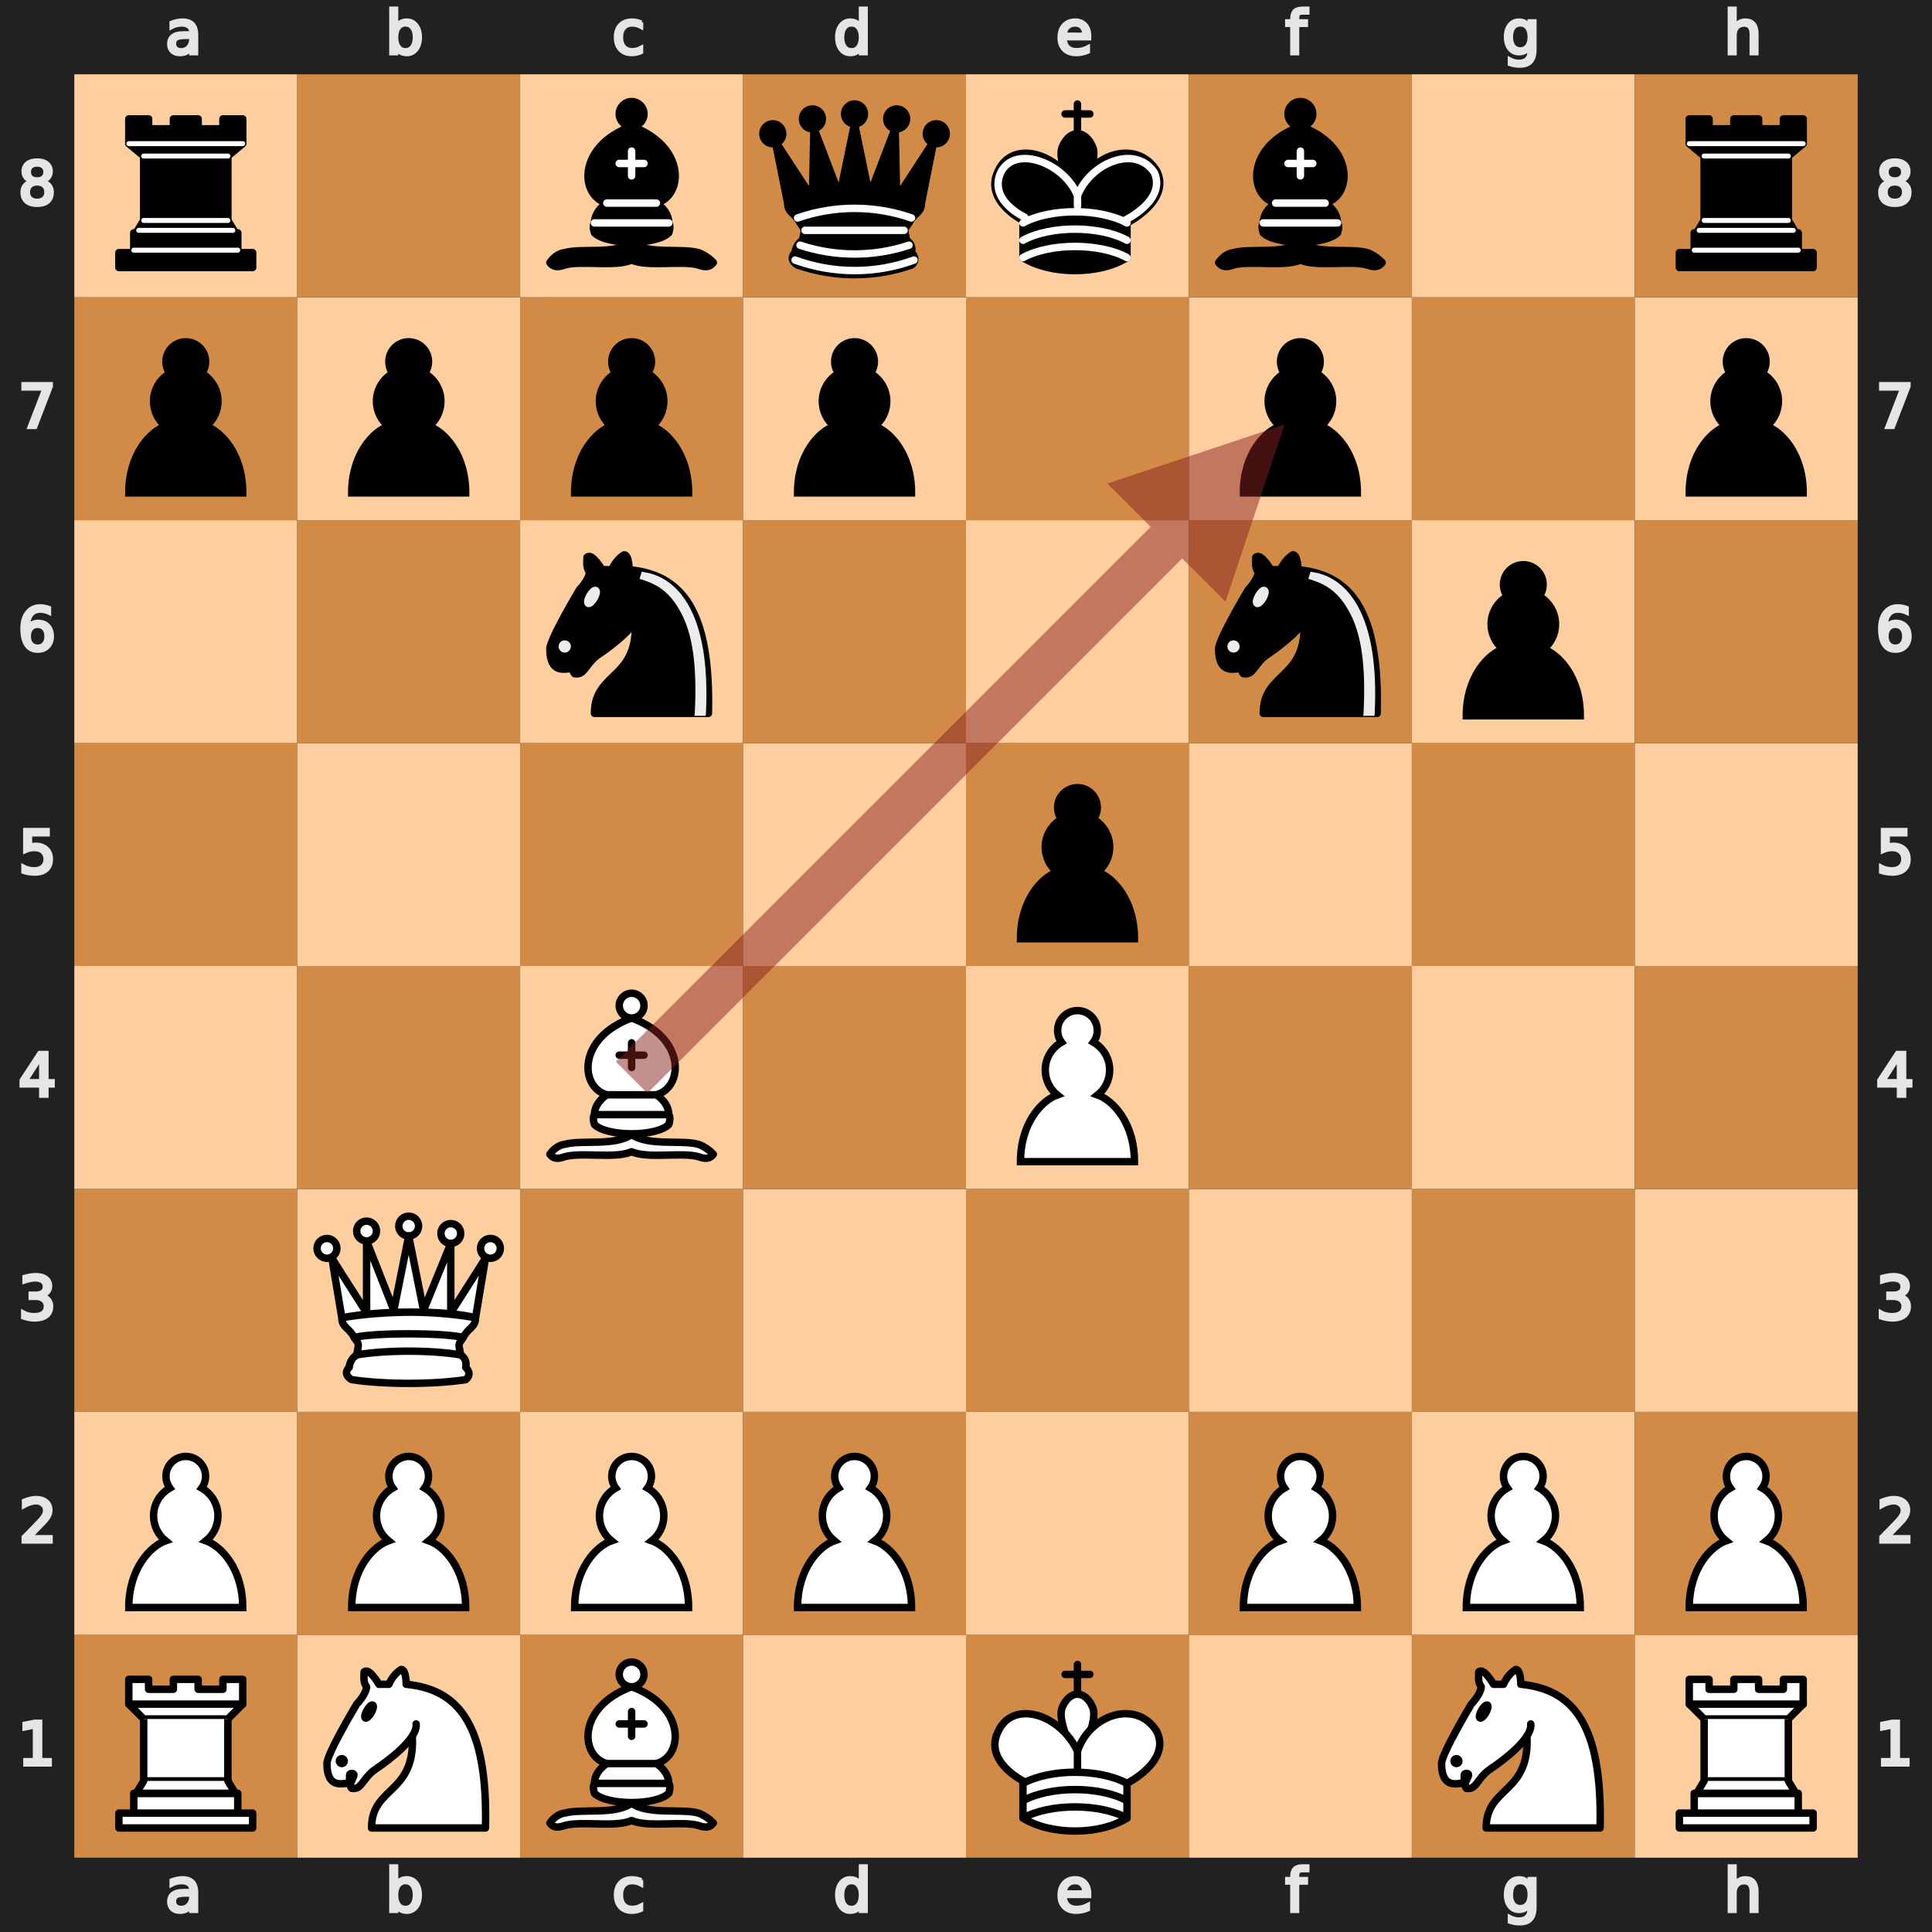
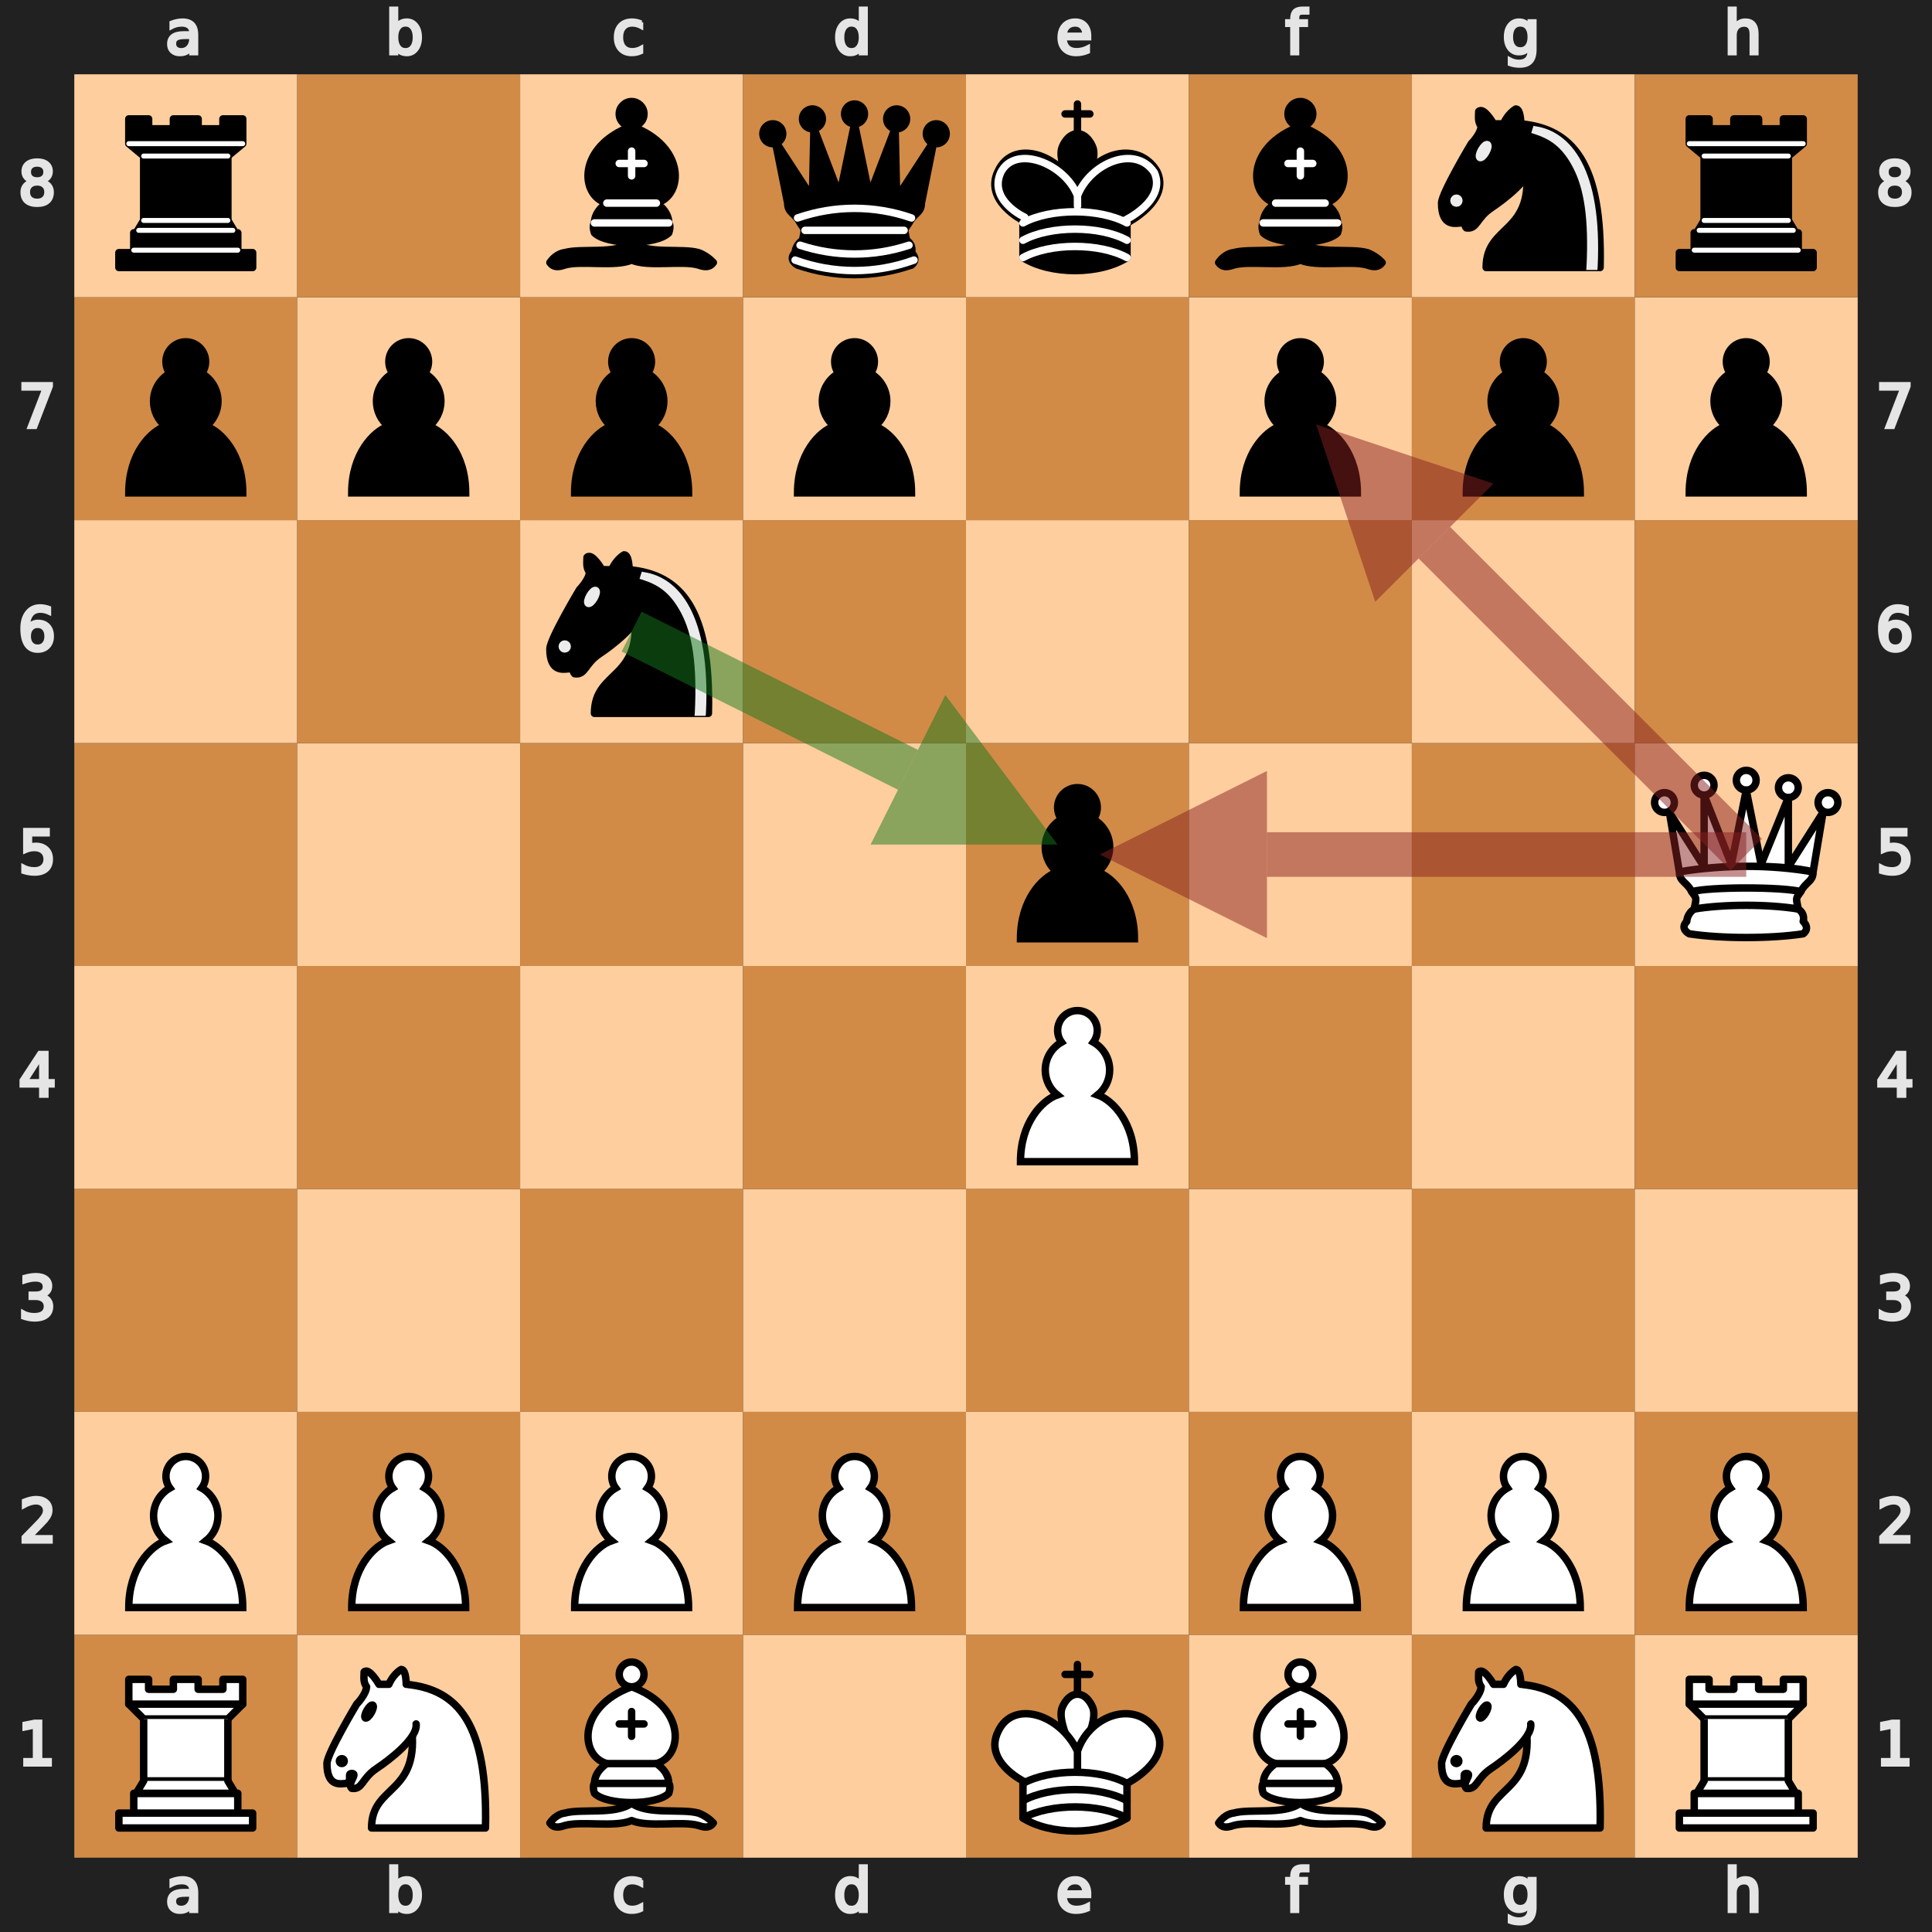
<svg xmlns="http://www.w3.org/2000/svg" xmlns:xlink="http://www.w3.org/1999/xlink" version="1.2" baseProfile="tiny" viewBox="0 0 390 390">
  <defs>
    <g id="white-pawn" class="white pawn">
      <path d="M22.5 9c-2.21 0-4 1.79-4 4 0 .89.29 1.71.78 2.38C17.33 16.5 16 18.59 16 21c0 2.03.94 3.84 2.41 5.03-3 1.06-7.41 5.55-7.41 13.47h23c0-7.92-4.41-12.41-7.41-13.47 1.47-1.19 2.41-3 2.41-5.03 0-2.41-1.33-4.5-3.28-5.62.49-.67.78-1.49.78-2.38 0-2.21-1.79-4-4-4z" fill="#fff" stroke="#000" stroke-width="1.5" stroke-linecap="round" />
    </g>
    <g id="white-knight" class="white knight" fill="none" fill-rule="evenodd" stroke="#000" stroke-width="1.5" stroke-linecap="round" stroke-linejoin="round">
      <path d="M 22,10 C 32.5,11 38.5,18 38,39 L 15,39 C 15,30 25,32.5 23,18" style="fill:#ffffff; stroke:#000000;" />
      <path d="M 24,18 C 24.38,20.91 18.45,25.37 16,27 C 13,29 13.18,31.34 11,31 C 9.958,30.06 12.41,27.96 11,28 C 10,28 11.19,29.23 10,30 C 9,30 5.997,31 6,26 C 6,24 12,14 12,14 C 12,14 13.89,12.1 14,10.5 C 13.27,9.506 13.5,8.5 13.5,7.5 C 14.5,6.5 16.5,10 16.5,10 L 18.5,10 C 18.5,10 19.28,8.008 21,7 C 22,7 22,10 22,10" style="fill:#ffffff; stroke:#000000;" />
      <path d="M 9.5 25.5 A 0.5 0.5 0 1 1 8.5,25.5 A 0.5 0.5 0 1 1 9.5 25.5 z" style="fill:#000000; stroke:#000000;" />
      <path d="M 15 15.5 A 0.5 1.5 0 1 1 14,15.5 A 0.5 1.5 0 1 1 15 15.5 z" transform="matrix(0.866,0.5,-0.5,0.866,9.693,-5.173)" style="fill:#000000; stroke:#000000;" />
    </g>
    <g id="white-bishop" class="white bishop" fill="none" fill-rule="evenodd" stroke="#000" stroke-width="1.5" stroke-linecap="round" stroke-linejoin="round">
      <g fill="#fff" stroke-linecap="butt">
        <path d="M9 36c3.39-.97 10.11.43 13.5-2 3.39 2.43 10.11 1.03 13.5 2 0 0 1.65.54 3 2-.68.97-1.65.99-3 .5-3.39-.97-10.11.46-13.5-1-3.39 1.46-10.11.03-13.5 1-1.354.49-2.323.47-3-.5 1.354-1.94 3-2 3-2zM15 32c2.5 2.5 12.5 2.5 15 0 .5-1.5 0-2 0-2 0-2.5-2.5-4-2.5-4 5.5-1.5 6-11.5-5-15.5-11 4-10.5 14-5 15.5 0 0-2.5 1.5-2.5 4 0 0-.5.5 0 2zM25 8a2.5 2.5 0 1 1-5 0 2.5 2.5 0 1 1 5 0z" />
      </g>
      <path d="M17.5 26h10M15 30h15m-7.5-14.5v5M20 18h5" stroke-linejoin="miter" />
    </g>
    <g id="white-rook" class="white rook" fill="#fff" fill-rule="evenodd" stroke="#000" stroke-width="1.5" stroke-linecap="round" stroke-linejoin="round">
      <path d="M9 39h27v-3H9v3zM12 36v-4h21v4H12zM11 14V9h4v2h5V9h5v2h5V9h4v5" stroke-linecap="butt" />
      <path d="M34 14l-3 3H14l-3-3" />
      <path d="M31 17v12.5H14V17" stroke-linecap="butt" stroke-linejoin="miter" />
      <path d="M31 29.5l1.5 2.5h-20l1.5-2.5" />
      <path d="M11 14h23" fill="none" stroke-linejoin="miter" />
    </g>
    <g id="white-queen" class="white queen" fill="#fff" fill-rule="evenodd" stroke="#000" stroke-width="1.5" stroke-linecap="round" stroke-linejoin="round">
      <path d="M8 12a2 2 0 1 1-4 0 2 2 0 1 1 4 0zM24.5 7.5a2 2 0 1 1-4 0 2 2 0 1 1 4 0zM41 12a2 2 0 1 1-4 0 2 2 0 1 1 4 0zM16 8.5a2 2 0 1 1-4 0 2 2 0 1 1 4 0zM33 9a2 2 0 1 1-4 0 2 2 0 1 1 4 0z" />
      <path d="M9 26c8.5-1.5 21-1.5 27 0l2-12-7 11V11l-5.5 13.5-3-15-3 15-5.5-14V25L7 14l2 12zM9 26c0 2 1.5 2 2.5 4 1 1.5 1 1 .5 3.5-1.5 1-1.5 2.5-1.5 2.5-1.5 1.5.5 2.5.5 2.5 6.5 1 16.5 1 23 0 0 0 1.5-1 0-2.5 0 0 .5-1.5-1-2.5-.5-2.5-.5-2 .5-3.5 1-2 2.5-2 2.5-4-8.5-1.5-18.5-1.5-27 0z" stroke-linecap="butt" />
      <path d="M11.5 30c3.5-1 18.5-1 22 0M12 33.5c6-1 15-1 21 0" fill="none" />
    </g>
    <g id="white-king" class="white king" fill="none" fill-rule="evenodd" stroke="#000" stroke-width="1.5" stroke-linecap="round" stroke-linejoin="round">
      <path d="M22.5 11.63V6M20 8h5" stroke-linejoin="miter" />
      <path d="M22.5 25s4.5-7.5 3-10.5c0 0-1-2.5-3-2.5s-3 2.5-3 2.5c-1.5 3 3 10.5 3 10.5" fill="#fff" stroke-linecap="butt" stroke-linejoin="miter" />
      <path d="M11.5 37c5.5 3.5 15.5 3.5 21 0v-7s9-4.5 6-10.5c-4-6.5-13.5-3.5-16 4V27v-3.5c-3.5-7.5-13-10.5-16-4-3 6 5 10 5 10V37z" fill="#fff" />
      <path d="M11.5 30c5.5-3 15.5-3 21 0m-21 3.5c5.5-3 15.5-3 21 0m-21 3.5c5.5-3 15.5-3 21 0" />
    </g>
    <g id="black-pawn" class="black pawn">
      <path d="M22.5 9c-2.21 0-4 1.79-4 4 0 .89.29 1.71.78 2.38C17.33 16.5 16 18.59 16 21c0 2.03.94 3.84 2.41 5.03-3 1.06-7.41 5.55-7.41 13.47h23c0-7.92-4.41-12.41-7.41-13.47 1.47-1.19 2.41-3 2.41-5.03 0-2.41-1.33-4.5-3.28-5.62.49-.67.78-1.49.78-2.38 0-2.21-1.79-4-4-4z" stroke="#000" stroke-width="1.5" stroke-linecap="round" />
    </g>
    <g id="black-knight" class="black knight" fill="none" fill-rule="evenodd" stroke="#000" stroke-width="1.5" stroke-linecap="round" stroke-linejoin="round">
      <path d="M 22,10 C 32.5,11 38.5,18 38,39 L 15,39 C 15,30 25,32.5 23,18" style="fill:#000000; stroke:#000000;" />
      <path d="M 24,18 C 24.38,20.91 18.45,25.37 16,27 C 13,29 13.18,31.34 11,31 C 9.958,30.06 12.41,27.96 11,28 C 10,28 11.19,29.23 10,30 C 9,30 5.997,31 6,26 C 6,24 12,14 12,14 C 12,14 13.89,12.1 14,10.5 C 13.27,9.506 13.5,8.5 13.5,7.5 C 14.5,6.5 16.5,10 16.5,10 L 18.5,10 C 18.5,10 19.28,8.008 21,7 C 22,7 22,10 22,10" style="fill:#000000; stroke:#000000;" />
      <path d="M 9.5 25.5 A 0.5 0.5 0 1 1 8.5,25.5 A 0.5 0.5 0 1 1 9.5 25.5 z" style="fill:#ececec; stroke:#ececec;" />
      <path d="M 15 15.5 A 0.5 1.5 0 1 1 14,15.5 A 0.5 1.5 0 1 1 15 15.5 z" transform="matrix(0.866,0.5,-0.5,0.866,9.693,-5.173)" style="fill:#ececec; stroke:#ececec;" />
      <path d="M 24.55,10.4 L 24.1,11.85 L 24.6,12 C 27.75,13 30.25,14.49 32.5,18.75 C 34.75,23.01 35.75,29.06 35.25,39 L 35.2,39.5 L 37.45,39.5 L 37.5,39 C 38,28.94 36.62,22.15 34.25,17.66 C 31.88,13.17 28.46,11.02 25.06,10.5 L 24.55,10.4 z " style="fill:#ececec; stroke:none;" />
    </g>
    <g id="black-bishop" class="black bishop" fill="none" fill-rule="evenodd" stroke="#000" stroke-width="1.5" stroke-linecap="round" stroke-linejoin="round">
      <path d="M9 36c3.39-.97 10.11.43 13.5-2 3.39 2.43 10.11 1.03 13.5 2 0 0 1.65.54 3 2-.68.97-1.65.99-3 .5-3.39-.97-10.11.46-13.5-1-3.39 1.46-10.11.03-13.5 1-1.354.49-2.323.47-3-.5 1.354-1.94 3-2 3-2zm6-4c2.5 2.5 12.5 2.5 15 0 .5-1.5 0-2 0-2 0-2.5-2.5-4-2.5-4 5.5-1.5 6-11.5-5-15.5-11 4-10.5 14-5 15.5 0 0-2.5 1.5-2.5 4 0 0-.5.5 0 2zM25 8a2.5 2.5 0 1 1-5 0 2.5 2.5 0 1 1 5 0z" fill="#000" stroke-linecap="butt" />
      <path d="M17.5 26h10M15 30h15m-7.5-14.5v5M20 18h5" stroke="#fff" stroke-linejoin="miter" />
    </g>
    <g id="black-rook" class="black rook" fill="#000" fill-rule="evenodd" stroke="#000" stroke-width="1.5" stroke-linecap="round" stroke-linejoin="round">
      <path d="M9 39h27v-3H9v3zM12.5 32l1.5-2.5h17l1.5 2.5h-20zM12 36v-4h21v4H12z" stroke-linecap="butt" />
      <path d="M14 29.5v-13h17v13H14z" stroke-linecap="butt" stroke-linejoin="miter" />
      <path d="M14 16.5L11 14h23l-3 2.5H14zM11 14V9h4v2h5V9h5v2h5V9h4v5H11z" stroke-linecap="butt" />
      <path d="M12 35.5h21M13 31.5h19M14 29.5h17M14 16.5h17M11 14h23" fill="none" stroke="#fff" stroke-width="1" stroke-linejoin="miter" />
    </g>
    <g id="black-queen" class="black queen" fill="#000" fill-rule="evenodd" stroke="#000" stroke-width="1.5" stroke-linecap="round" stroke-linejoin="round">
      <g fill="#000" stroke="none">
        <circle cx="6" cy="12" r="2.75" />
        <circle cx="14" cy="9" r="2.75" />
        <circle cx="22.5" cy="8" r="2.75" />
        <circle cx="31" cy="9" r="2.75" />
        <circle cx="39" cy="12" r="2.75" />
      </g>
      <path d="M9 26c8.5-1.5 21-1.5 27 0l2.5-12.5L31 25l-.3-14.1-5.2 13.6-3-14.5-3 14.5-5.2-13.6L14 25 6.5 13.5 9 26zM9 26c0 2 1.5 2 2.5 4 1 1.5 1 1 .5 3.5-1.5 1-1.5 2.5-1.5 2.5-1.5 1.5.5 2.5.5 2.5 6.5 1 16.5 1 23 0 0 0 1.5-1 0-2.5 0 0 .5-1.5-1-2.5-.5-2.5-.5-2 .5-3.5 1-2 2.5-2 2.5-4-8.5-1.5-18.5-1.5-27 0z" stroke-linecap="butt" />
      <path d="M11 38.5a35 35 1 0 0 23 0" fill="none" stroke-linecap="butt" />
      <path d="M11 29a35 35 1 0 1 23 0M12.5 31.5h20M11.5 34.5a35 35 1 0 0 22 0M10.5 37.5a35 35 1 0 0 24 0" fill="none" stroke="#fff" />
    </g>
    <g id="black-king" class="black king" fill="none" fill-rule="evenodd" stroke="#000" stroke-width="1.5" stroke-linecap="round" stroke-linejoin="round">
      <path d="M22.5 11.63V6" stroke-linejoin="miter" />
      <path d="M22.5 25s4.5-7.5 3-10.5c0 0-1-2.5-3-2.5s-3 2.5-3 2.5c-1.5 3 3 10.5 3 10.5" fill="#000" stroke-linecap="butt" stroke-linejoin="miter" />
      <path d="M11.5 37c5.5 3.5 15.5 3.5 21 0v-7s9-4.5 6-10.5c-4-6.5-13.5-3.5-16 4V27v-3.5c-3.5-7.5-13-10.5-16-4-3 6 5 10 5 10V37z" fill="#000" />
      <path d="M20 8h5" stroke-linejoin="miter" />
      <path d="M32 29.5s8.5-4 6.03-9.65C34.15 14 25 18 22.5 24.5l.01 2.1-.01-2.1C20 18 9.906 14 6.997 19.85c-2.497 5.65 4.853 9 4.853 9M11.5 30c5.5-3 15.5-3 21 0m-21 3.5c5.5-3 15.5-3 21 0m-21 3.5c5.5-3 15.5-3 21 0" stroke="#fff" />
    </g>
  </defs>
  <rect x="0" y="0" width="390" height="390" fill="#212121" />
  <g transform="translate(20, 0) scale(0.75, 0.75)" fill="#e5e5e5" stroke="#e5e5e5">
    <path d="M23.328 10.016q-1.742 0-2.414.398-.672.398-.672 1.36 0 .765.5 1.218.508.445 1.375.445 1.196 0 1.914-.843.727-.852.727-2.258v-.32zm2.867-.594v4.992h-1.437v-1.328q-.492.797-1.227 1.18-.734.375-1.797.375-1.343 0-2.14-.75-.79-.758-.79-2.024 0-1.476.985-2.226.992-.75 2.953-.75h2.016V8.75q0-.992-.656-1.531-.649-.547-1.829-.547-.75 0-1.46.18-.711.18-1.368.539V6.062q.79-.304 1.532-.453.742-.156 1.445-.156 1.898 0 2.836.984.937.985.937 2.985z" />
  </g>
  <g transform="translate(20, 375) scale(0.75, 0.75)" fill="#e5e5e5" stroke="#e5e5e5">
    <path d="M23.328 10.016q-1.742 0-2.414.398-.672.398-.672 1.36 0 .765.5 1.218.508.445 1.375.445 1.196 0 1.914-.843.727-.852.727-2.258v-.32zm2.867-.594v4.992h-1.437v-1.328q-.492.797-1.227 1.18-.734.375-1.797.375-1.343 0-2.14-.75-.79-.758-.79-2.024 0-1.476.985-2.226.992-.75 2.953-.75h2.016V8.75q0-.992-.656-1.531-.649-.547-1.829-.547-.75 0-1.46.18-.711.18-1.368.539V6.062q.79-.304 1.532-.453.742-.156 1.445-.156 1.898 0 2.836.984.937.985.937 2.985z" />
  </g>
  <g transform="translate(65, 0) scale(0.75, 0.75)" fill="#e5e5e5" stroke="#e5e5e5">
    <path d="M24.922 10.047q0-1.586-.656-2.485-.649-.906-1.79-.906-1.14 0-1.796.906-.649.899-.649 2.485 0 1.586.649 2.492.656.898 1.797.898 1.14 0 1.789-.898.656-.906.656-2.492zm-4.89-3.055q.452-.781 1.14-1.156.695-.383 1.656-.383 1.594 0 2.586 1.266 1 1.265 1 3.328 0 2.062-1 3.328-.992 1.266-2.586 1.266-.96 0-1.656-.375-.688-.383-1.14-1.164v1.312h-1.446V2.258h1.445z" />
  </g>
  <g transform="translate(65, 375) scale(0.75, 0.75)" fill="#e5e5e5" stroke="#e5e5e5">
    <path d="M24.922 10.047q0-1.586-.656-2.485-.649-.906-1.79-.906-1.14 0-1.796.906-.649.899-.649 2.485 0 1.586.649 2.492.656.898 1.797.898 1.14 0 1.789-.898.656-.906.656-2.492zm-4.89-3.055q.452-.781 1.14-1.156.695-.383 1.656-.383 1.594 0 2.586 1.266 1 1.265 1 3.328 0 2.062-1 3.328-.992 1.266-2.586 1.266-.96 0-1.656-.375-.688-.383-1.14-1.164v1.312h-1.446V2.258h1.445z" />
  </g>
  <g transform="translate(110, 0) scale(0.75, 0.75)" fill="#e5e5e5" stroke="#e5e5e5">
    <path d="M25.96 6v1.344q-.608-.336-1.226-.5-.609-.172-1.234-.172-1.398 0-2.172.89-.773.883-.773 2.485 0 1.601.773 2.492.774.883 2.172.883.625 0 1.234-.164.618-.172 1.227-.508v1.328q-.602.281-1.25.422-.64.14-1.367.14-1.977 0-3.14-1.242-1.165-1.242-1.165-3.351 0-2.14 1.172-3.367 1.18-1.227 3.227-1.227.664 0 1.296.14.633.134 1.227.407z" />
  </g>
  <g transform="translate(110, 375) scale(0.75, 0.75)" fill="#e5e5e5" stroke="#e5e5e5">
    <path d="M25.96 6v1.344q-.608-.336-1.226-.5-.609-.172-1.234-.172-1.398 0-2.172.89-.773.883-.773 2.485 0 1.601.773 2.492.774.883 2.172.883.625 0 1.234-.164.618-.172 1.227-.508v1.328q-.602.281-1.25.422-.64.14-1.367.14-1.977 0-3.14-1.242-1.165-1.242-1.165-3.351 0-2.14 1.172-3.367 1.18-1.227 3.227-1.227.664 0 1.296.14.633.134 1.227.407z" />
  </g>
  <g transform="translate(155, 0) scale(0.75, 0.75)" fill="#e5e5e5" stroke="#e5e5e5">
    <path d="M24.973 6.992V2.258h1.437v12.156h-1.437v-1.312q-.453.78-1.149 1.164-.687.375-1.656.375-1.586 0-2.586-1.266-.992-1.266-.992-3.328 0-2.063.992-3.328 1-1.266 2.586-1.266.969 0 1.656.383.696.375 1.149 1.156zm-4.899 3.055q0 1.586.649 2.492.656.898 1.797.898 1.14 0 1.796-.898.657-.906.657-2.492 0-1.586-.657-2.485-.656-.906-1.796-.906-1.141 0-1.797.906-.649.899-.649 2.485z" />
  </g>
  <g transform="translate(155, 375) scale(0.75, 0.75)" fill="#e5e5e5" stroke="#e5e5e5">
    <path d="M24.973 6.992V2.258h1.437v12.156h-1.437v-1.312q-.453.78-1.149 1.164-.687.375-1.656.375-1.586 0-2.586-1.266-.992-1.266-.992-3.328 0-2.063.992-3.328 1-1.266 2.586-1.266.969 0 1.656.383.696.375 1.149 1.156zm-4.899 3.055q0 1.586.649 2.492.656.898 1.797.898 1.14 0 1.796-.898.657-.906.657-2.492 0-1.586-.657-2.485-.656-.906-1.796-.906-1.141 0-1.797.906-.649.899-.649 2.485z" />
  </g>
  <g transform="translate(200, 0) scale(0.75, 0.75)" fill="#e5e5e5" stroke="#e5e5e5">
    <path d="M26.555 9.68v.703h-6.61q.094 1.484.89 2.265.806.774 2.235.774.828 0 1.602-.203.781-.203 1.547-.61v1.36q-.774.328-1.586.5-.813.172-1.649.172-2.093 0-3.32-1.22-1.219-1.218-1.219-3.296 0-2.148 1.157-3.406 1.164-1.266 3.132-1.266 1.766 0 2.79 1.14 1.03 1.134 1.03 3.087zm-1.438-.422q-.015-1.18-.664-1.883-.64-.703-1.703-.703-1.203 0-1.93.68-.718.68-.828 1.914z" />
  </g>
  <g transform="translate(200, 375) scale(0.75, 0.75)" fill="#e5e5e5" stroke="#e5e5e5">
    <path d="M26.555 9.68v.703h-6.61q.094 1.484.89 2.265.806.774 2.235.774.828 0 1.602-.203.781-.203 1.547-.61v1.36q-.774.328-1.586.5-.813.172-1.649.172-2.093 0-3.32-1.22-1.219-1.218-1.219-3.296 0-2.148 1.157-3.406 1.164-1.266 3.132-1.266 1.766 0 2.79 1.14 1.03 1.134 1.03 3.087zm-1.438-.422q-.015-1.18-.664-1.883-.64-.703-1.703-.703-1.203 0-1.93.68-.718.68-.828 1.914z" />
  </g>
  <g transform="translate(245, 0) scale(0.75, 0.75)" fill="#e5e5e5" stroke="#e5e5e5">
    <path d="M25.285 2.258v1.195H23.91q-.773 0-1.078.313-.297.312-.297 1.125v.773h2.367v1.117h-2.367v7.633H21.09V6.781h-1.375V5.664h1.375v-.61q0-1.46.68-2.124.68-.672 2.156-.672z" />
  </g>
  <g transform="translate(245, 375) scale(0.75, 0.75)" fill="#e5e5e5" stroke="#e5e5e5">
    <path d="M25.285 2.258v1.195H23.91q-.773 0-1.078.313-.297.312-.297 1.125v.773h2.367v1.117h-2.367v7.633H21.09V6.781h-1.375V5.664h1.375v-.61q0-1.46.68-2.124.68-.672 2.156-.672z" />
  </g>
  <g transform="translate(290, 0) scale(0.75, 0.75)" fill="#e5e5e5" stroke="#e5e5e5">
    <path d="M24.973 9.937q0-1.562-.649-2.421-.64-.86-1.804-.86-1.157 0-1.805.86-.64.859-.64 2.421 0 1.555.64 2.415.648.859 1.805.859 1.164 0 1.804-.86.649-.859.649-2.414zm1.437 3.391q0 2.234-.992 3.32-.992 1.094-3.04 1.094-.757 0-1.429-.117-.672-.11-1.304-.344v-1.398q.632.344 1.25.508.617.164 1.257.164 1.414 0 2.118-.743.703-.734.703-2.226v-.711q-.446.773-1.141 1.156-.695.383-1.664.383-1.61 0-2.594-1.227-.984-1.226-.984-3.25 0-2.03.984-3.257.985-1.227 2.594-1.227.969 0 1.664.383t1.14 1.156V5.664h1.438z" />
  </g>
  <g transform="translate(290, 375) scale(0.75, 0.75)" fill="#e5e5e5" stroke="#e5e5e5">
    <path d="M24.973 9.937q0-1.562-.649-2.421-.64-.86-1.804-.86-1.157 0-1.805.86-.64.859-.64 2.421 0 1.555.64 2.415.648.859 1.805.859 1.164 0 1.804-.86.649-.859.649-2.414zm1.437 3.391q0 2.234-.992 3.32-.992 1.094-3.04 1.094-.757 0-1.429-.117-.672-.11-1.304-.344v-1.398q.632.344 1.25.508.617.164 1.257.164 1.414 0 2.118-.743.703-.734.703-2.226v-.711q-.446.773-1.141 1.156-.695.383-1.664.383-1.61 0-2.594-1.227-.984-1.226-.984-3.25 0-2.03.984-3.257.985-1.227 2.594-1.227.969 0 1.664.383t1.14 1.156V5.664h1.438z" />
  </g>
  <g transform="translate(335, 0) scale(0.75, 0.75)" fill="#e5e5e5" stroke="#e5e5e5">
    <path d="M26.164 9.133v5.281h-1.437V9.18q0-1.243-.485-1.86-.484-.617-1.453-.617-1.164 0-1.836.742-.672.742-.672 2.024v4.945h-1.445V2.258h1.445v4.765q.516-.789 1.211-1.18.703-.39 1.617-.39 1.508 0 2.282.938.773.93.773 2.742z" />
  </g>
  <g transform="translate(335, 375) scale(0.75, 0.75)" fill="#e5e5e5" stroke="#e5e5e5">
    <path d="M26.164 9.133v5.281h-1.437V9.18q0-1.243-.485-1.86-.484-.617-1.453-.617-1.164 0-1.836.742-.672.742-.672 2.024v4.945h-1.445V2.258h1.445v4.765q.516-.789 1.211-1.18.703-.39 1.617-.39 1.508 0 2.282.938.773.93.773 2.742z" />
  </g>
  <g transform="translate(0, 335) scale(0.75, 0.75)" fill="#e5e5e5" stroke="#e5e5e5">
    <path d="M6.754 26.996h2.578v-8.898l-2.805.562v-1.437l2.79-.563h1.578v10.336h2.578v1.328h-6.72z" />
  </g>
  <g transform="translate(375, 335) scale(0.75, 0.75)" fill="#e5e5e5" stroke="#e5e5e5">
    <path d="M6.754 26.996h2.578v-8.898l-2.805.562v-1.437l2.79-.563h1.578v10.336h2.578v1.328h-6.72z" />
  </g>
  <g transform="translate(0, 290) scale(0.75, 0.75)" fill="#e5e5e5" stroke="#e5e5e5">
    <path d="M8.195 26.996h5.508v1.328H6.297v-1.328q.898-.93 2.445-2.492 1.555-1.57 1.953-2.024.758-.851 1.055-1.437.305-.594.305-1.164 0-.93-.657-1.516-.648-.586-1.695-.586-.742 0-1.57.258-.82.258-1.758.781v-1.593q.953-.383 1.781-.578.828-.196 1.516-.196 1.812 0 2.89.906 1.079.907 1.079 2.422 0 .72-.274 1.368-.265.64-.976 1.515-.196.227-1.243 1.313-1.046 1.078-2.953 3.023z" />
  </g>
  <g transform="translate(375, 290) scale(0.75, 0.75)" fill="#e5e5e5" stroke="#e5e5e5">
    <path d="M8.195 26.996h5.508v1.328H6.297v-1.328q.898-.93 2.445-2.492 1.555-1.57 1.953-2.024.758-.851 1.055-1.437.305-.594.305-1.164 0-.93-.657-1.516-.648-.586-1.695-.586-.742 0-1.57.258-.82.258-1.758.781v-1.593q.953-.383 1.781-.578.828-.196 1.516-.196 1.812 0 2.89.906 1.079.907 1.079 2.422 0 .72-.274 1.368-.265.64-.976 1.515-.196.227-1.243 1.313-1.046 1.078-2.953 3.023z" />
  </g>
  <g transform="translate(0, 245) scale(0.75, 0.75)" fill="#e5e5e5" stroke="#e5e5e5">
    <path d="M11.434 22.035q1.132.242 1.765 1.008.64.766.64 1.89 0 1.727-1.187 2.672-1.187.946-3.375.946-.734 0-1.515-.149-.774-.14-1.602-.43V26.45q.656.383 1.438.578.78.196 1.632.196 1.485 0 2.258-.586.782-.586.782-1.703 0-1.032-.727-1.61-.719-.586-2.008-.586h-1.36v-1.297h1.423q1.164 0 1.78-.46.618-.47.618-1.344 0-.899-.64-1.375-.633-.485-1.82-.485-.65 0-1.391.141-.743.14-1.633.437V16.95q.898-.25 1.68-.375.788-.125 1.484-.125 1.797 0 2.844.82 1.046.813 1.046 2.204 0 .968-.554 1.64-.555.664-1.578.922z" />
  </g>
  <g transform="translate(375, 245) scale(0.75, 0.75)" fill="#e5e5e5" stroke="#e5e5e5">
    <path d="M11.434 22.035q1.132.242 1.765 1.008.64.766.64 1.89 0 1.727-1.187 2.672-1.187.946-3.375.946-.734 0-1.515-.149-.774-.14-1.602-.43V26.45q.656.383 1.438.578.78.196 1.632.196 1.485 0 2.258-.586.782-.586.782-1.703 0-1.032-.727-1.61-.719-.586-2.008-.586h-1.36v-1.297h1.423q1.164 0 1.78-.46.618-.47.618-1.344 0-.899-.64-1.375-.633-.485-1.82-.485-.65 0-1.391.141-.743.14-1.633.437V16.95q.898-.25 1.68-.375.788-.125 1.484-.125 1.797 0 2.844.82 1.046.813 1.046 2.204 0 .968-.554 1.64-.555.664-1.578.922z" />
  </g>
  <g transform="translate(0, 200) scale(0.75, 0.75)" fill="#e5e5e5" stroke="#e5e5e5">
    <path d="M11.016 18.035L7.03 24.262h3.985zm-.414-1.375h1.984v7.602h1.664v1.312h-1.664v2.75h-1.57v-2.75H5.75v-1.523z" />
  </g>
  <g transform="translate(375, 200) scale(0.75, 0.75)" fill="#e5e5e5" stroke="#e5e5e5">
    <path d="M11.016 18.035L7.03 24.262h3.985zm-.414-1.375h1.984v7.602h1.664v1.312h-1.664v2.75h-1.57v-2.75H5.75v-1.523z" />
  </g>
  <g transform="translate(0, 155) scale(0.75, 0.75)" fill="#e5e5e5" stroke="#e5e5e5">
    <path d="M6.719 16.66h6.195v1.328h-4.75v2.86q.344-.118.688-.172.343-.063.687-.063 1.953 0 3.094 1.07 1.14 1.07 1.14 2.899 0 1.883-1.171 2.93-1.172 1.039-3.305 1.039-.735 0-1.5-.125-.758-.125-1.57-.375v-1.586q.703.383 1.453.57.75.188 1.586.188 1.351 0 2.14-.711.79-.711.79-1.93 0-1.219-.79-1.93-.789-.71-2.14-.71-.633 0-1.266.14-.625.14-1.281.438z" />
  </g>
  <g transform="translate(375, 155) scale(0.75, 0.75)" fill="#e5e5e5" stroke="#e5e5e5">
    <path d="M6.719 16.66h6.195v1.328h-4.75v2.86q.344-.118.688-.172.343-.063.687-.063 1.953 0 3.094 1.07 1.14 1.07 1.14 2.899 0 1.883-1.171 2.93-1.172 1.039-3.305 1.039-.735 0-1.5-.125-.758-.125-1.57-.375v-1.586q.703.383 1.453.57.75.188 1.586.188 1.351 0 2.14-.711.79-.711.79-1.93 0-1.219-.79-1.93-.789-.71-2.14-.71-.633 0-1.266.14-.625.14-1.281.438z" />
  </g>
  <g transform="translate(0, 110) scale(0.75, 0.75)" fill="#e5e5e5" stroke="#e5e5e5">
    <path d="M10.137 21.863q-1.063 0-1.688.727-.617.726-.617 1.992 0 1.258.617 1.992.625.727 1.688.727 1.062 0 1.68-.727.624-.734.624-1.992 0-1.266-.625-1.992-.617-.727-1.68-.727zm3.133-4.945v1.437q-.594-.28-1.204-.43-.601-.148-1.195-.148-1.562 0-2.39 1.055-.82 1.055-.938 3.188.46-.68 1.156-1.04.696-.367 1.531-.367 1.758 0 2.774 1.07 1.023 1.063 1.023 2.899 0 1.797-1.062 2.883-1.063 1.086-2.828 1.086-2.024 0-3.094-1.547-1.07-1.555-1.07-4.5 0-2.766 1.312-4.406 1.313-1.649 3.524-1.649.593 0 1.195.117.61.118 1.266.352z" />
  </g>
  <g transform="translate(375, 110) scale(0.75, 0.75)" fill="#e5e5e5" stroke="#e5e5e5">
    <path d="M10.137 21.863q-1.063 0-1.688.727-.617.726-.617 1.992 0 1.258.617 1.992.625.727 1.688.727 1.062 0 1.68-.727.624-.734.624-1.992 0-1.266-.625-1.992-.617-.727-1.68-.727zm3.133-4.945v1.437q-.594-.28-1.204-.43-.601-.148-1.195-.148-1.562 0-2.39 1.055-.82 1.055-.938 3.188.46-.68 1.156-1.04.696-.367 1.531-.367 1.758 0 2.774 1.07 1.023 1.063 1.023 2.899 0 1.797-1.062 2.883-1.063 1.086-2.828 1.086-2.024 0-3.094-1.547-1.07-1.555-1.07-4.5 0-2.766 1.312-4.406 1.313-1.649 3.524-1.649.593 0 1.195.117.61.118 1.266.352z" />
  </g>
  <g transform="translate(0, 65) scale(0.75, 0.75)" fill="#e5e5e5" stroke="#e5e5e5">
    <path d="M6.25 16.66h7.5v.672L9.516 28.324H7.867l3.985-10.336H6.25z" />
  </g>
  <g transform="translate(375, 65) scale(0.75, 0.75)" fill="#e5e5e5" stroke="#e5e5e5">
    <path d="M6.25 16.66h7.5v.672L9.516 28.324H7.867l3.985-10.336H6.25z" />
  </g>
  <g transform="translate(0, 20) scale(0.75, 0.75)" fill="#e5e5e5" stroke="#e5e5e5">
    <path d="M10 22.785q-1.125 0-1.773.602-.641.601-.641 1.656t.64 1.656q.649.602 1.774.602t1.773-.602q.649-.61.649-1.656 0-1.055-.649-1.656-.64-.602-1.773-.602zm-1.578-.672q-1.016-.25-1.586-.945-.563-.695-.563-1.695 0-1.399.993-2.211 1-.813 2.734-.813 1.742 0 2.734.813.993.812.993 2.21 0 1-.57 1.696-.563.695-1.571.945 1.14.266 1.773 1.04.641.773.641 1.89 0 1.695-1.04 2.602-1.03.906-2.96.906t-2.969-.906Q6 26.738 6 25.043q0-1.117.64-1.89.641-.774 1.782-1.04zm-.578-2.492q0 .906.562 1.414.57.508 1.594.508 1.016 0 1.586-.508.578-.508.578-1.414 0-.906-.578-1.414-.57-.508-1.586-.508-1.023 0-1.594.508-.562.508-.562 1.414z" />
  </g>
  <g transform="translate(375, 20) scale(0.75, 0.75)" fill="#e5e5e5" stroke="#e5e5e5">
    <path d="M10 22.785q-1.125 0-1.773.602-.641.601-.641 1.656t.64 1.656q.649.602 1.774.602t1.773-.602q.649-.61.649-1.656 0-1.055-.649-1.656-.64-.602-1.773-.602zm-1.578-.672q-1.016-.25-1.586-.945-.563-.695-.563-1.695 0-1.399.993-2.211 1-.813 2.734-.813 1.742 0 2.734.813.993.812.993 2.21 0 1-.57 1.696-.563.695-1.571.945 1.14.266 1.773 1.04.641.773.641 1.89 0 1.695-1.04 2.602-1.03.906-2.96.906t-2.969-.906Q6 26.738 6 25.043q0-1.117.64-1.89.641-.774 1.782-1.04zm-.578-2.492q0 .906.562 1.414.57.508 1.594.508 1.016 0 1.586-.508.578-.508.578-1.414 0-.906-.578-1.414-.57-.508-1.586-.508-1.023 0-1.594.508-.562.508-.562 1.414z" />
  </g>
  <rect x="15" y="330" width="45" height="45" class="square dark a1" stroke="none" fill="#d18b47" />
  <rect x="60" y="330" width="45" height="45" class="square light b1" stroke="none" fill="#ffce9e" />
  <rect x="105" y="330" width="45" height="45" class="square dark c1" stroke="none" fill="#d18b47" />
  <rect x="150" y="330" width="45" height="45" class="square light d1" stroke="none" fill="#ffce9e" />
  <rect x="195" y="330" width="45" height="45" class="square dark e1" stroke="none" fill="#d18b47" />
  <rect x="240" y="330" width="45" height="45" class="square light f1" stroke="none" fill="#ffce9e" />
  <rect x="285" y="330" width="45" height="45" class="square dark g1" stroke="none" fill="#d18b47" />
  <rect x="330" y="330" width="45" height="45" class="square light h1" stroke="none" fill="#ffce9e" />
  <rect x="15" y="285" width="45" height="45" class="square light a2" stroke="none" fill="#ffce9e" />
  <rect x="60" y="285" width="45" height="45" class="square dark b2" stroke="none" fill="#d18b47" />
  <rect x="105" y="285" width="45" height="45" class="square light c2" stroke="none" fill="#ffce9e" />
  <rect x="150" y="285" width="45" height="45" class="square dark d2" stroke="none" fill="#d18b47" />
  <rect x="195" y="285" width="45" height="45" class="square light e2" stroke="none" fill="#ffce9e" />
  <rect x="240" y="285" width="45" height="45" class="square dark f2" stroke="none" fill="#d18b47" />
  <rect x="285" y="285" width="45" height="45" class="square light g2" stroke="none" fill="#ffce9e" />
  <rect x="330" y="285" width="45" height="45" class="square dark h2" stroke="none" fill="#d18b47" />
  <rect x="15" y="240" width="45" height="45" class="square dark a3" stroke="none" fill="#d18b47" />
  <rect x="60" y="240" width="45" height="45" class="square light b3" stroke="none" fill="#ffce9e" />
  <rect x="105" y="240" width="45" height="45" class="square dark c3" stroke="none" fill="#d18b47" />
  <rect x="150" y="240" width="45" height="45" class="square light d3" stroke="none" fill="#ffce9e" />
  <rect x="195" y="240" width="45" height="45" class="square dark e3" stroke="none" fill="#d18b47" />
  <rect x="240" y="240" width="45" height="45" class="square light f3" stroke="none" fill="#ffce9e" />
  <rect x="285" y="240" width="45" height="45" class="square dark g3" stroke="none" fill="#d18b47" />
  <rect x="330" y="240" width="45" height="45" class="square light h3" stroke="none" fill="#ffce9e" />
  <rect x="15" y="195" width="45" height="45" class="square light a4" stroke="none" fill="#ffce9e" />
  <rect x="60" y="195" width="45" height="45" class="square dark b4" stroke="none" fill="#d18b47" />
  <rect x="105" y="195" width="45" height="45" class="square light c4" stroke="none" fill="#ffce9e" />
  <rect x="150" y="195" width="45" height="45" class="square dark d4" stroke="none" fill="#d18b47" />
  <rect x="195" y="195" width="45" height="45" class="square light e4" stroke="none" fill="#ffce9e" />
  <rect x="240" y="195" width="45" height="45" class="square dark f4" stroke="none" fill="#d18b47" />
  <rect x="285" y="195" width="45" height="45" class="square light g4" stroke="none" fill="#ffce9e" />
  <rect x="330" y="195" width="45" height="45" class="square dark h4" stroke="none" fill="#d18b47" />
  <rect x="15" y="150" width="45" height="45" class="square dark a5" stroke="none" fill="#d18b47" />
  <rect x="60" y="150" width="45" height="45" class="square light b5" stroke="none" fill="#ffce9e" />
  <rect x="105" y="150" width="45" height="45" class="square dark c5" stroke="none" fill="#d18b47" />
  <rect x="150" y="150" width="45" height="45" class="square light d5" stroke="none" fill="#ffce9e" />
  <rect x="195" y="150" width="45" height="45" class="square dark e5" stroke="none" fill="#d18b47" />
  <rect x="240" y="150" width="45" height="45" class="square light f5" stroke="none" fill="#ffce9e" />
  <rect x="285" y="150" width="45" height="45" class="square dark g5" stroke="none" fill="#d18b47" />
  <rect x="330" y="150" width="45" height="45" class="square light h5" stroke="none" fill="#ffce9e" />
  <rect x="15" y="105" width="45" height="45" class="square light a6" stroke="none" fill="#ffce9e" />
  <rect x="60" y="105" width="45" height="45" class="square dark b6" stroke="none" fill="#d18b47" />
  <rect x="105" y="105" width="45" height="45" class="square light c6" stroke="none" fill="#ffce9e" />
  <rect x="150" y="105" width="45" height="45" class="square dark d6" stroke="none" fill="#d18b47" />
  <rect x="195" y="105" width="45" height="45" class="square light e6" stroke="none" fill="#ffce9e" />
  <rect x="240" y="105" width="45" height="45" class="square dark f6" stroke="none" fill="#d18b47" />
  <rect x="285" y="105" width="45" height="45" class="square light g6" stroke="none" fill="#ffce9e" />
  <rect x="330" y="105" width="45" height="45" class="square dark h6" stroke="none" fill="#d18b47" />
  <rect x="15" y="60" width="45" height="45" class="square dark a7" stroke="none" fill="#d18b47" />
  <rect x="60" y="60" width="45" height="45" class="square light b7" stroke="none" fill="#ffce9e" />
  <rect x="105" y="60" width="45" height="45" class="square dark c7" stroke="none" fill="#d18b47" />
  <rect x="150" y="60" width="45" height="45" class="square light d7" stroke="none" fill="#ffce9e" />
  <rect x="195" y="60" width="45" height="45" class="square dark e7" stroke="none" fill="#d18b47" />
  <rect x="240" y="60" width="45" height="45" class="square light f7" stroke="none" fill="#ffce9e" />
  <rect x="285" y="60" width="45" height="45" class="square dark g7" stroke="none" fill="#d18b47" />
  <rect x="330" y="60" width="45" height="45" class="square light h7" stroke="none" fill="#ffce9e" />
  <rect x="15" y="15" width="45" height="45" class="square light a8" stroke="none" fill="#ffce9e" />
  <rect x="60" y="15" width="45" height="45" class="square dark b8" stroke="none" fill="#d18b47" />
  <rect x="105" y="15" width="45" height="45" class="square light c8" stroke="none" fill="#ffce9e" />
  <rect x="150" y="15" width="45" height="45" class="square dark d8" stroke="none" fill="#d18b47" />
  <rect x="195" y="15" width="45" height="45" class="square light e8" stroke="none" fill="#ffce9e" />
  <rect x="240" y="15" width="45" height="45" class="square dark f8" stroke="none" fill="#d18b47" />
  <rect x="285" y="15" width="45" height="45" class="square light g8" stroke="none" fill="#ffce9e" />
  <rect x="330" y="15" width="45" height="45" class="square dark h8" stroke="none" fill="#d18b47" />
  <use href="#white-rook" xlink:href="#white-rook" transform="translate(15, 330)" />
  <use href="#white-knight" xlink:href="#white-knight" transform="translate(60, 330)" />
  <use href="#white-bishop" xlink:href="#white-bishop" transform="translate(105, 330)" />
  <use href="#white-king" xlink:href="#white-king" transform="translate(195, 330)" />
+   <use href="#white-bishop" xlink:href="#white-bishop" transform="translate(240, 330)" />
  <use href="#white-knight" xlink:href="#white-knight" transform="translate(285, 330)" />
  <use href="#white-rook" xlink:href="#white-rook" transform="translate(330, 330)" />
  <use href="#white-pawn" xlink:href="#white-pawn" transform="translate(15, 285)" />
  <use href="#white-pawn" xlink:href="#white-pawn" transform="translate(60, 285)" />
  <use href="#white-pawn" xlink:href="#white-pawn" transform="translate(105, 285)" />
  <use href="#white-pawn" xlink:href="#white-pawn" transform="translate(150, 285)" />
  <use href="#white-pawn" xlink:href="#white-pawn" transform="translate(240, 285)" />
  <use href="#white-pawn" xlink:href="#white-pawn" transform="translate(285, 285)" />
  <use href="#white-pawn" xlink:href="#white-pawn" transform="translate(330, 285)" />
-   <use href="#white-queen" xlink:href="#white-queen" transform="translate(60, 240)" />
-   <use href="#white-bishop" xlink:href="#white-bishop" transform="translate(105, 195)" />
  <use href="#white-pawn" xlink:href="#white-pawn" transform="translate(195, 195)" />
  <use href="#black-pawn" xlink:href="#black-pawn" transform="translate(195, 150)" />
+   <use href="#white-queen" xlink:href="#white-queen" transform="translate(330, 150)" />
  <use href="#black-knight" xlink:href="#black-knight" transform="translate(105, 105)" />
-   <use href="#black-knight" xlink:href="#black-knight" transform="translate(240, 105)" />
-   <use href="#black-pawn" xlink:href="#black-pawn" transform="translate(285, 105)" />
  <use href="#black-pawn" xlink:href="#black-pawn" transform="translate(15, 60)" />
  <use href="#black-pawn" xlink:href="#black-pawn" transform="translate(60, 60)" />
  <use href="#black-pawn" xlink:href="#black-pawn" transform="translate(105, 60)" />
  <use href="#black-pawn" xlink:href="#black-pawn" transform="translate(150, 60)" />
  <use href="#black-pawn" xlink:href="#black-pawn" transform="translate(240, 60)" />
+   <use href="#black-pawn" xlink:href="#black-pawn" transform="translate(285, 60)" />
  <use href="#black-pawn" xlink:href="#black-pawn" transform="translate(330, 60)" />
  <use href="#black-rook" xlink:href="#black-rook" transform="translate(15, 15)" />
  <use href="#black-bishop" xlink:href="#black-bishop" transform="translate(105, 15)" />
  <use href="#black-queen" xlink:href="#black-queen" transform="translate(150, 15)" />
  <use href="#black-king" xlink:href="#black-king" transform="translate(195, 15)" />
  <use href="#black-bishop" xlink:href="#black-bishop" transform="translate(240, 15)" />
+   <use href="#black-knight" xlink:href="#black-knight" transform="translate(285, 15)" />
  <use href="#black-rook" xlink:href="#black-rook" transform="translate(330, 15)" />
-   <line x1="127.5" y1="217.5" x2="235.453" y2="109.547" stroke="#882020" opacity="0.502" stroke-width="9.0" stroke-linecap="butt" class="arrow" />
-   <polygon points="259.318,85.682 223.521,97.614 247.386,121.479" fill="#882020" opacity="0.502" class="arrow" />
+   <line x1="352.5" y1="172.5" x2="289.547" y2="109.547" stroke="#882020" opacity="0.502" stroke-width="9.0" stroke-linecap="butt" class="arrow" />
+   <polygon points="265.682,85.682 277.614,121.479 301.479,97.614" fill="#882020" opacity="0.502" class="arrow" />
+   <line x1="352.5" y1="172.5" x2="255.75" y2="172.5" stroke="#882020" opacity="0.502" stroke-width="9.0" stroke-linecap="butt" class="arrow" />
+   <polygon points="222.0,172.5 255.75,189.375 255.75,155.625" fill="#882020" opacity="0.502" class="arrow" />
+   <line x1="127.5" y1="127.5" x2="183.288" y2="155.394" stroke="#15781B" opacity="0.502" stroke-width="9.0" stroke-linecap="butt" class="arrow" />
+   <polygon points="213.475,170.488 190.835,140.301 175.741,170.488" fill="#15781B" opacity="0.502" class="arrow" />
</svg>
